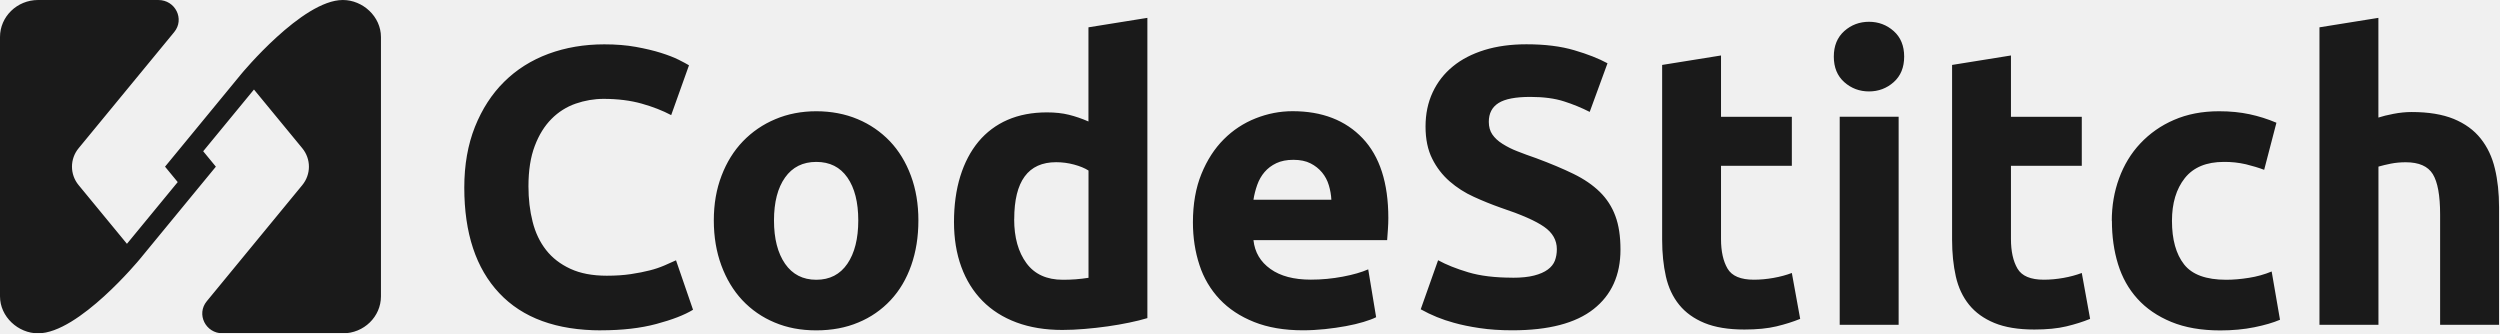
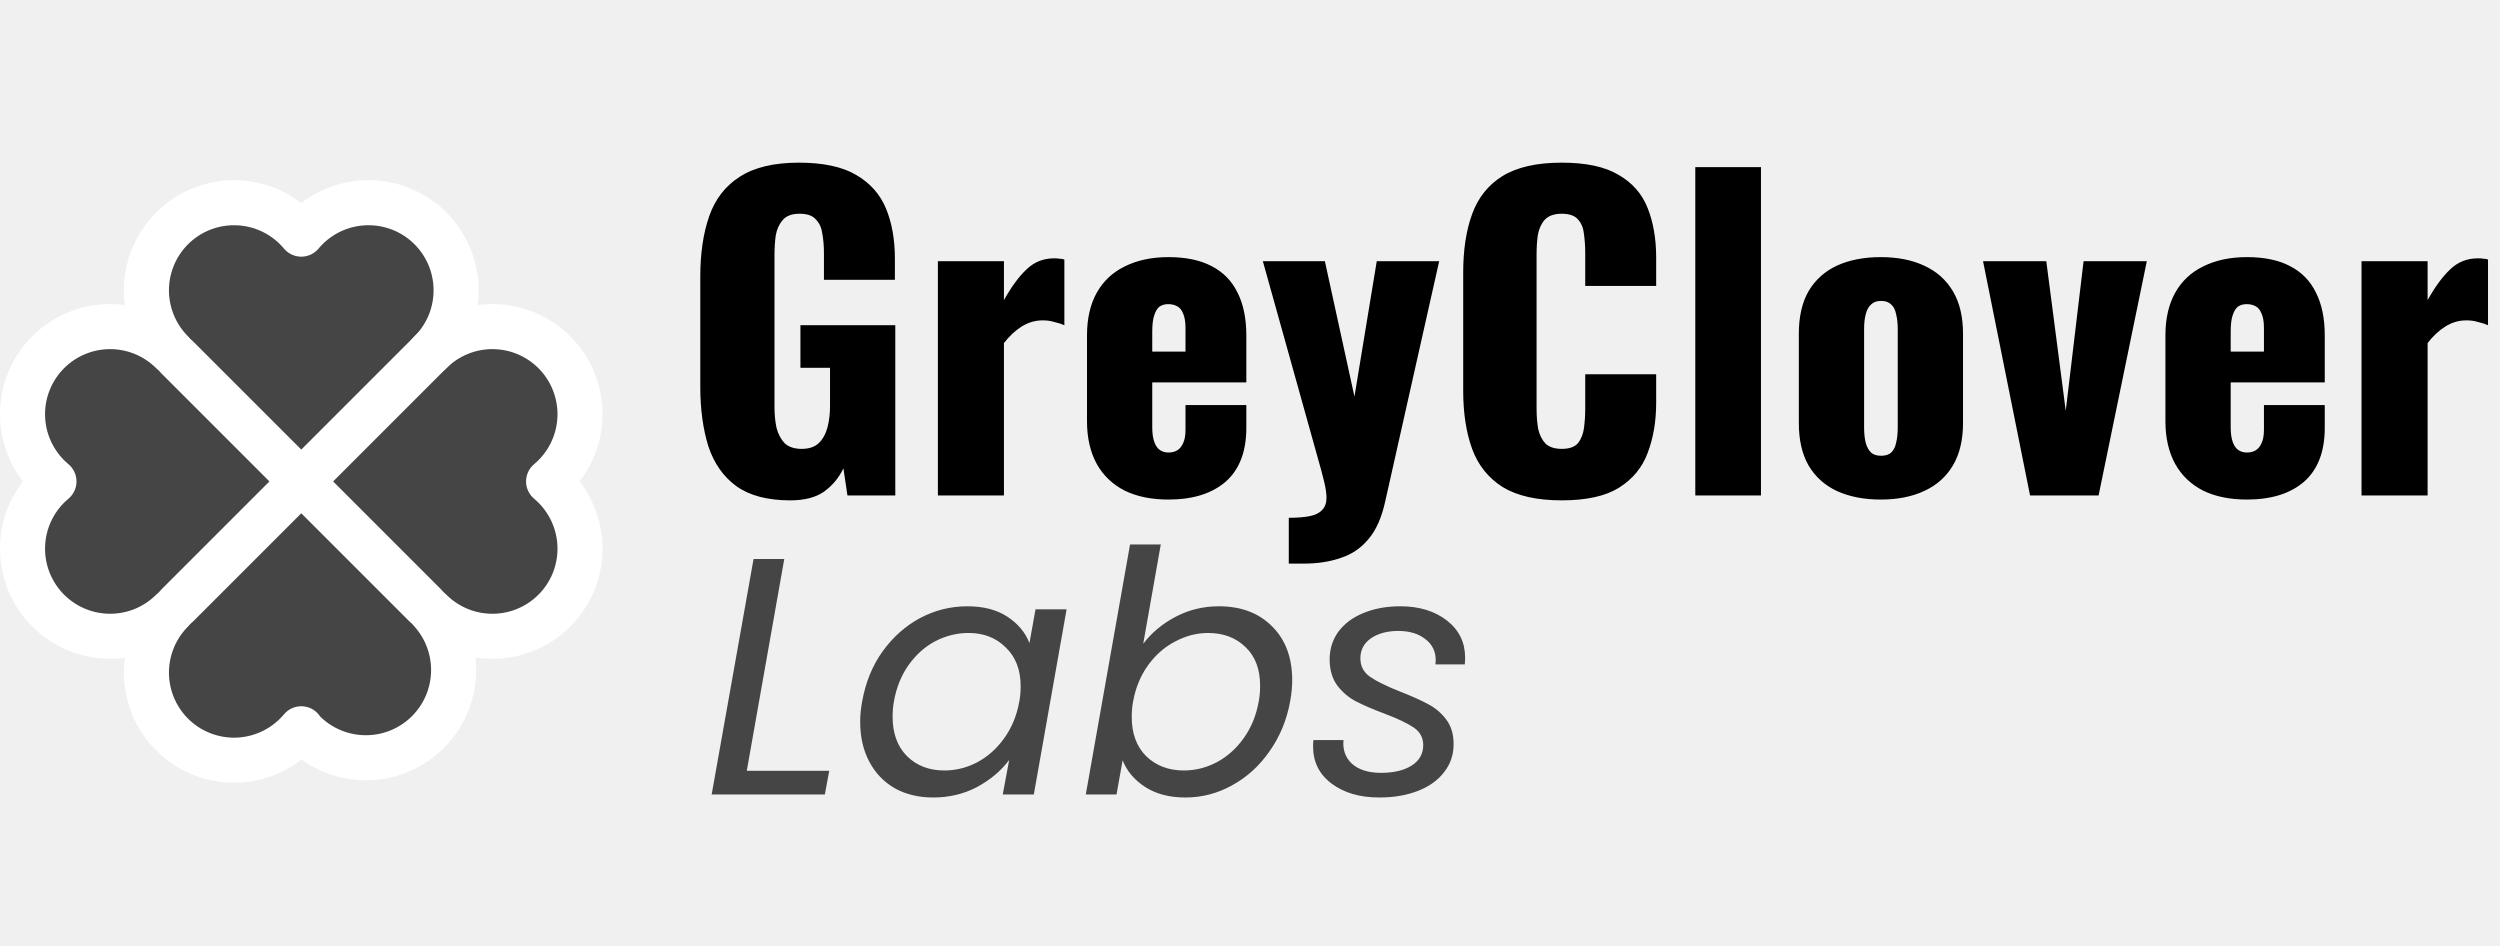
- <svg xmlns="http://www.w3.org/2000/svg" width="210" height="28" fill="none">
-   <g clip-path="url(#a)">
-     <mask id="b" style="mask-type:luminance" maskUnits="userSpaceOnUse" x="0" y="0" width="210" height="28">
-       <path d="M210 0H0v28h210V0Z" fill="#fff" />
-     </mask>
-     <g mask="url(#b)" fill="#1A1A1A">
-       <path d="M28.796 0c-3.405 0-8.534 6.22-8.534 6.22l-4.264 5.185L13.863 14l1.065 1.295-4.265 5.185-4.054-4.925a2.43 2.43 0 0 1 0-3.11l8.024-9.75C15.528 1.61 14.733 0 13.298 0H3.2C1.435 0 0 1.395 0 3.11v21.78C0 26.61 1.525 28 3.2 28c3.404 0 8.533-6.22 8.533-6.22l4.264-5.185L18.133 14l-1.065-1.295 4.265-5.185 4.054 4.925c.75.91.75 2.2 0 3.11l-8.019 9.75c-.895 1.085-.1 2.695 1.335 2.695H28.8c1.765 0 3.2-1.395 3.2-3.11V3.11C32 1.39 30.475 0 28.8 0h-.005ZM50.495 27.75c-3.745 0-6.595-1.04-8.555-3.125-1.96-2.08-2.94-5.035-2.94-8.87 0-1.905.3-3.605.895-5.1.6-1.495 1.415-2.76 2.46-3.79 1.04-1.03 2.28-1.81 3.72-2.345 1.44-.53 3-.795 4.685-.795.975 0 1.86.07 2.66.215.795.145 1.495.31 2.095.5.6.19 1.095.38 1.495.58.4.2.685.355.865.465L56.38 9.67c-.71-.375-1.535-.7-2.475-.965-.94-.265-2.01-.4-3.205-.4-.795 0-1.58.135-2.345.4a5.286 5.286 0 0 0-2.025 1.28c-.585.585-1.06 1.345-1.41 2.275-.355.93-.53 2.06-.53 3.39 0 1.065.115 2.055.35 2.975.23.92.61 1.71 1.13 2.375.52.665 1.2 1.19 2.045 1.58.84.39 1.86.58 3.055.58.755 0 1.43-.045 2.025-.135.6-.09 1.13-.195 1.595-.315a8.21 8.21 0 0 0 1.23-.415c.355-.155.675-.3.965-.43l1.43 4.155c-.73.445-1.76.84-3.09 1.195-1.33.355-2.87.53-4.62.53l-.01.005ZM77.145 18.515c0 1.375-.2 2.63-.6 3.77-.4 1.14-.975 2.115-1.73 2.925a7.71 7.71 0 0 1-2.71 1.875c-1.05.445-2.23.665-3.54.665s-2.455-.22-3.505-.665a7.843 7.843 0 0 1-2.71-1.875c-.755-.81-1.34-1.785-1.76-2.925-.42-1.14-.63-2.395-.63-3.77s.215-2.625.65-3.755c.43-1.13 1.03-2.095 1.795-2.89a8.101 8.101 0 0 1 2.725-1.86c1.05-.445 2.2-.665 3.44-.665 1.24 0 2.42.22 3.475.665a7.99 7.99 0 0 1 2.71 1.86c.755.795 1.34 1.76 1.76 2.89.42 1.13.63 2.38.63 3.755Zm-5.05 0c0-1.53-.305-2.73-.915-3.605-.61-.875-1.48-1.31-2.61-1.31s-2.005.435-2.625 1.31c-.62.875-.93 2.075-.93 3.605 0 1.53.31 2.74.93 3.64.62.895 1.495 1.345 2.625 1.345s2-.45 2.61-1.345c.61-.895.915-2.11.915-3.64ZM96.385 26.72c-.445.135-.95.26-1.53.38-.575.12-1.18.225-1.81.315-.63.09-1.275.16-1.925.215-.655.055-1.28.085-1.88.085-1.44 0-2.725-.21-3.855-.63-1.13-.42-2.08-1.025-2.855-1.81-.775-.785-1.37-1.74-1.78-2.86-.41-1.12-.615-2.375-.615-3.77s.175-2.695.53-3.84c.355-1.14.865-2.11 1.53-2.91a6.578 6.578 0 0 1 2.44-1.825c.965-.42 2.065-.63 3.305-.63.685 0 1.3.065 1.845.2.54.135 1.09.32 1.645.565v-7.91l4.95-.795v25.22h.005ZM85.19 18.415c0 1.53.345 2.76 1.03 3.69.685.93 1.705 1.395 3.055 1.395a13.342 13.342 0 0 0 2.16-.165v-9.01c-.31-.2-.715-.365-1.21-.5-.5-.135-1.005-.2-1.51-.2-2.35 0-3.52 1.595-3.52 4.785l-.005.005ZM100.205 18.68c0-1.55.24-2.91.715-4.07.475-1.165 1.1-2.13 1.88-2.91a7.807 7.807 0 0 1 2.675-1.76c1.01-.4 2.045-.6 3.105-.6 2.48 0 4.44.76 5.88 2.275 1.44 1.52 2.16 3.75 2.16 6.695 0 .29-.01.605-.035.945-.02.345-.045.65-.065.915h-11.23c.11 1.02.585 1.825 1.43 2.425.84.6 1.97.895 3.39.895.91 0 1.8-.085 2.675-.25.875-.165 1.59-.37 2.145-.615l.665 4.02c-.265.135-.62.265-1.065.4-.445.135-.935.25-1.48.35-.545.1-1.125.185-1.745.25-.62.065-1.24.1-1.86.1-1.575 0-2.94-.235-4.105-.7-1.165-.465-2.125-1.1-2.89-1.91a7.564 7.564 0 0 1-1.695-2.875c-.365-1.105-.55-2.305-.55-3.59v.01Zm11.63-1.895c-.02-.42-.095-.83-.215-1.23s-.31-.755-.565-1.065a3.003 3.003 0 0 0-.965-.765c-.39-.2-.87-.3-1.445-.3-.575 0-1.03.095-1.43.28-.4.19-.73.44-.995.75s-.47.67-.615 1.08c-.145.41-.25.825-.315 1.245h6.545v.005ZM127.055 23.33c.73 0 1.335-.06 1.81-.185.475-.12.86-.29 1.145-.5.29-.21.485-.46.6-.75.11-.29.165-.61.165-.965 0-.755-.355-1.38-1.065-1.875-.71-.5-1.93-1.035-3.655-1.61a26.735 26.735 0 0 1-2.26-.915 8.286 8.286 0 0 1-2.025-1.295 6.103 6.103 0 0 1-1.46-1.895c-.375-.74-.565-1.645-.565-2.71s.2-2.02.6-2.875c.4-.855.965-1.58 1.695-2.175.73-.6 1.615-1.055 2.66-1.38 1.04-.32 2.215-.48 3.52-.48 1.55 0 2.89.165 4.02.5 1.13.33 2.06.7 2.79 1.095L133.535 9.4a14.407 14.407 0 0 0-2.145-.88c-.785-.255-1.735-.38-2.84-.38-1.24 0-2.13.17-2.675.515-.545.345-.815.87-.815 1.58 0 .42.1.775.3 1.065.2.29.48.55.845.78a7.05 7.05 0 0 0 1.26.63c.475.19 1 .38 1.58.58 1.195.445 2.235.88 3.125 1.315.885.43 1.62.935 2.21 1.51a5.446 5.446 0 0 1 1.31 2.025c.29.775.43 1.715.43 2.825 0 2.15-.755 3.815-2.26 5s-3.775 1.78-6.81 1.78c-1.02 0-1.94-.06-2.76-.185-.82-.12-1.545-.27-2.175-.45a12.215 12.215 0 0 1-2.775-1.13l1.46-4.12c.685.375 1.535.715 2.54 1.015 1.005.3 2.245.45 3.705.45l.01.005ZM139.615 5.455l4.95-.795v5.15h5.95v4.12h-5.95v6.145c0 1.04.185 1.87.55 2.49.365.62 1.1.93 2.21.93.53 0 1.08-.05 1.645-.15.565-.1 1.08-.24 1.545-.415l.7 3.855c-.6.245-1.265.455-1.995.63-.73.175-1.63.265-2.69.265-1.35 0-2.47-.185-3.355-.55-.885-.365-1.595-.875-2.125-1.53s-.905-1.445-1.115-2.375c-.21-.93-.315-1.96-.315-3.09V5.455h-.005ZM159.95 4.755c0 .91-.295 1.625-.88 2.145s-1.28.78-2.075.78c-.795 0-1.49-.26-2.075-.78-.585-.52-.88-1.235-.88-2.145 0-.91.295-1.62.88-2.145.585-.52 1.28-.78 2.075-.78.795 0 1.49.26 2.075.78.585.52.88 1.235.88 2.145Zm-.465 22.53h-4.95V9.805h4.95v17.48ZM163.97 5.455l4.95-.795v5.15h5.95v4.12h-5.95v6.145c0 1.04.185 1.87.55 2.49.365.62 1.1.93 2.21.93.53 0 1.08-.05 1.645-.15.565-.1 1.08-.24 1.545-.415l.7 3.855c-.6.245-1.265.455-1.995.63-.73.175-1.63.265-2.69.265-1.35 0-2.47-.185-3.355-.55-.885-.365-1.595-.875-2.125-1.53s-.905-1.445-1.115-2.375c-.21-.93-.315-1.96-.315-3.09V5.455h-.005ZM177.39 18.545c0-1.265.205-2.455.615-3.57.41-1.12 1-2.095 1.78-2.925a8.43 8.43 0 0 1 2.825-1.975c1.11-.485 2.37-.73 3.79-.73.93 0 1.785.085 2.56.25.775.165 1.53.405 2.26.715l-1.03 3.955c-.465-.175-.975-.33-1.53-.465a7.887 7.887 0 0 0-1.86-.2c-1.46 0-2.555.455-3.275 1.36-.72.91-1.08 2.105-1.08 3.59 0 1.575.34 2.79 1.015 3.655.675.865 1.855 1.295 3.54 1.295.6 0 1.24-.055 1.925-.165a8.36 8.36 0 0 0 1.895-.53l.7 4.055c-.575.245-1.295.455-2.16.63-.865.175-1.815.265-2.855.265-1.595 0-2.97-.24-4.12-.715s-2.1-1.125-2.84-1.945c-.745-.82-1.285-1.79-1.63-2.905-.345-1.12-.515-2.33-.515-3.64l-.01-.005ZM194.835 27.285V2.295l4.95-.795v8.375c.335-.11.76-.215 1.28-.315s1.025-.15 1.51-.15c1.42 0 2.595.195 3.54.58.94.39 1.695.935 2.26 1.645.565.71.965 1.55 1.195 2.525.235.975.35 2.06.35 3.255v9.87h-4.95v-9.27c0-1.595-.205-2.725-.615-3.39-.41-.665-1.17-.995-2.275-.995-.445 0-.86.04-1.245.115-.39.08-.735.16-1.045.25v13.29h-4.955Z" />
-     </g>
-   </g>
-   <defs>
-     <clipPath id="a">
-       <path fill="#fff" d="M0 0h210v28H0z" />
-     </clipPath>
-   </defs>
+ <svg xmlns="http://www.w3.org/2000/svg" width="111" height="42" viewBox="0 0 111 42" fill="none">
+   <path d="M33.157 34.224H36.818L36.623 35.274H31.598L33.458 24.819H34.822L33.157 34.224ZM38.282 31.134C38.432 30.294 38.732 29.559 39.182 28.929C39.642 28.289 40.197 27.794 40.847 27.444C41.507 27.094 42.207 26.919 42.947 26.919C43.667 26.919 44.262 27.074 44.732 27.384C45.202 27.694 45.527 28.084 45.707 28.554L45.977 27.054H47.357L45.902 35.274H44.522L44.807 33.744C44.447 34.224 43.972 34.624 43.382 34.944C42.792 35.254 42.142 35.409 41.432 35.409C40.792 35.409 40.227 35.274 39.737 35.004C39.247 34.724 38.867 34.329 38.597 33.819C38.327 33.309 38.192 32.719 38.192 32.049C38.192 31.749 38.222 31.444 38.282 31.134ZM45.257 31.149C45.297 30.939 45.317 30.714 45.317 30.474C45.317 29.744 45.097 29.169 44.657 28.749C44.227 28.319 43.677 28.104 43.007 28.104C42.497 28.104 42.007 28.224 41.537 28.464C41.077 28.704 40.682 29.054 40.352 29.514C40.022 29.974 39.802 30.514 39.692 31.134C39.652 31.344 39.632 31.574 39.632 31.824C39.632 32.564 39.847 33.149 40.277 33.579C40.707 33.999 41.257 34.209 41.927 34.209C42.437 34.209 42.922 34.089 43.382 33.849C43.852 33.599 44.252 33.244 44.582 32.784C44.922 32.314 45.147 31.769 45.257 31.149ZM50.759 28.584C51.129 28.094 51.609 27.694 52.199 27.384C52.789 27.074 53.429 26.919 54.119 26.919C55.099 26.919 55.884 27.214 56.474 27.804C57.074 28.394 57.374 29.194 57.374 30.204C57.374 30.494 57.344 30.804 57.284 31.134C57.134 31.964 56.829 32.704 56.369 33.354C55.919 34.004 55.364 34.509 54.704 34.869C54.054 35.229 53.364 35.409 52.634 35.409C51.924 35.409 51.329 35.254 50.849 34.944C50.369 34.634 50.034 34.239 49.844 33.759L49.574 35.274H48.209L50.174 24.174H51.539L50.759 28.584ZM55.889 31.134C55.929 30.924 55.949 30.694 55.949 30.444C55.949 29.714 55.734 29.144 55.304 28.734C54.874 28.314 54.319 28.104 53.639 28.104C53.139 28.104 52.654 28.229 52.184 28.479C51.714 28.719 51.309 29.074 50.969 29.544C50.639 30.004 50.419 30.539 50.309 31.149C50.269 31.359 50.249 31.589 50.249 31.839C50.249 32.569 50.464 33.149 50.894 33.579C51.334 33.999 51.889 34.209 52.559 34.209C53.069 34.209 53.554 34.089 54.014 33.849C54.484 33.599 54.884 33.244 55.214 32.784C55.554 32.314 55.779 31.764 55.889 31.134ZM61.241 35.409C60.381 35.409 59.676 35.204 59.126 34.794C58.576 34.384 58.301 33.834 58.301 33.144C58.301 33.014 58.306 32.919 58.316 32.859H59.651C59.611 33.289 59.736 33.639 60.026 33.909C60.326 34.179 60.756 34.314 61.316 34.314C61.876 34.314 62.326 34.209 62.666 33.999C63.016 33.779 63.191 33.474 63.191 33.084C63.191 32.754 63.051 32.494 62.771 32.304C62.491 32.114 62.061 31.909 61.481 31.689C60.971 31.499 60.551 31.319 60.221 31.149C59.891 30.979 59.611 30.744 59.381 30.444C59.151 30.134 59.036 29.744 59.036 29.274C59.036 28.814 59.166 28.404 59.426 28.044C59.696 27.684 60.066 27.409 60.536 27.219C61.016 27.019 61.561 26.919 62.171 26.919C63.011 26.919 63.701 27.129 64.241 27.549C64.781 27.969 65.051 28.519 65.051 29.199C65.051 29.329 65.046 29.429 65.036 29.499H63.731L63.746 29.319C63.746 28.919 63.591 28.604 63.281 28.374C62.981 28.134 62.581 28.014 62.081 28.014C61.591 28.014 61.186 28.124 60.866 28.344C60.556 28.564 60.401 28.859 60.401 29.229C60.401 29.579 60.546 29.854 60.836 30.054C61.126 30.254 61.576 30.474 62.186 30.714C62.696 30.914 63.106 31.099 63.416 31.269C63.726 31.429 63.991 31.654 64.211 31.944C64.431 32.234 64.541 32.599 64.541 33.039C64.541 33.519 64.396 33.939 64.106 34.299C63.826 34.659 63.436 34.934 62.936 35.124C62.436 35.314 61.871 35.409 61.241 35.409Z" fill="#454545" />
+   <path d="M35.089 22.216C34.081 22.216 33.283 22.006 32.695 21.586C32.119 21.166 31.705 20.578 31.453 19.822C31.213 19.054 31.093 18.172 31.093 17.176V12.28C31.093 11.248 31.225 10.354 31.489 9.598C31.753 8.842 32.203 8.26 32.839 7.852C33.487 7.432 34.363 7.222 35.467 7.222C36.547 7.222 37.393 7.402 38.005 7.762C38.629 8.122 39.073 8.62 39.337 9.256C39.601 9.892 39.733 10.636 39.733 11.488V12.424H36.583V11.236C36.583 10.924 36.559 10.636 36.511 10.372C36.475 10.108 36.379 9.898 36.223 9.742C36.079 9.574 35.839 9.49 35.503 9.49C35.155 9.49 34.903 9.586 34.747 9.778C34.591 9.958 34.489 10.186 34.441 10.462C34.405 10.738 34.387 11.026 34.387 11.326V18.076C34.387 18.4 34.417 18.706 34.477 18.994C34.549 19.27 34.669 19.498 34.837 19.678C35.017 19.846 35.269 19.93 35.593 19.93C35.929 19.93 36.187 19.84 36.367 19.66C36.547 19.48 36.673 19.246 36.745 18.958C36.817 18.67 36.853 18.364 36.853 18.04V16.33H35.539V14.44H39.751V22H37.627L37.447 20.794C37.255 21.202 36.973 21.544 36.601 21.82C36.229 22.084 35.725 22.216 35.089 22.216ZM41.642 22V11.596H44.575V13.324C44.911 12.724 45.248 12.268 45.584 11.956C45.919 11.632 46.328 11.47 46.807 11.47C46.904 11.47 46.987 11.476 47.059 11.488C47.132 11.488 47.197 11.5 47.258 11.524V14.44C47.126 14.38 46.975 14.332 46.807 14.296C46.651 14.248 46.483 14.224 46.303 14.224C45.968 14.224 45.656 14.314 45.367 14.494C45.08 14.674 44.816 14.92 44.575 15.232V22H41.642ZM51.88 22.18C51.124 22.18 50.477 22.048 49.937 21.784C49.397 21.508 48.983 21.112 48.694 20.596C48.407 20.068 48.263 19.438 48.263 18.706V14.89C48.263 14.146 48.407 13.516 48.694 13C48.983 12.484 49.397 12.094 49.937 11.83C50.489 11.554 51.136 11.416 51.88 11.416C52.648 11.416 53.285 11.548 53.788 11.812C54.304 12.076 54.688 12.466 54.941 12.982C55.205 13.498 55.337 14.134 55.337 14.89V16.978H51.16V18.976C51.16 19.24 51.191 19.456 51.251 19.624C51.31 19.792 51.395 19.912 51.502 19.984C51.611 20.056 51.736 20.092 51.88 20.092C52.025 20.092 52.151 20.062 52.258 20.002C52.379 19.93 52.468 19.822 52.529 19.678C52.6 19.534 52.636 19.336 52.636 19.084V17.986H55.337V18.994C55.337 20.05 55.031 20.848 54.419 21.388C53.806 21.916 52.961 22.18 51.88 22.18ZM51.16 15.61H52.636V14.566C52.636 14.29 52.6 14.074 52.529 13.918C52.468 13.762 52.379 13.654 52.258 13.594C52.151 13.534 52.019 13.504 51.862 13.504C51.718 13.504 51.593 13.54 51.484 13.612C51.389 13.684 51.31 13.81 51.251 13.99C51.191 14.158 51.16 14.404 51.16 14.728V15.61ZM57.222 25.024V22.99C57.594 22.99 57.9 22.966 58.14 22.918C58.392 22.87 58.578 22.78 58.698 22.648C58.83 22.516 58.896 22.336 58.896 22.108C58.896 21.904 58.86 21.658 58.788 21.37C58.716 21.07 58.626 20.734 58.518 20.362L56.07 11.596H58.824L60.138 17.608L61.128 11.596H63.9L61.506 22.252C61.35 22.972 61.104 23.53 60.768 23.926C60.432 24.334 60.018 24.616 59.526 24.772C59.046 24.94 58.5 25.024 57.888 25.024H57.222ZM69.34 22.216C68.236 22.216 67.36 22.018 66.712 21.622C66.076 21.214 65.626 20.65 65.362 19.93C65.098 19.198 64.966 18.34 64.966 17.356V12.1C64.966 11.092 65.098 10.228 65.362 9.508C65.626 8.776 66.076 8.212 66.712 7.816C67.36 7.42 68.236 7.222 69.34 7.222C70.42 7.222 71.26 7.402 71.86 7.762C72.472 8.11 72.904 8.602 73.156 9.238C73.408 9.874 73.534 10.606 73.534 11.434V12.694H70.384V11.236C70.384 10.948 70.366 10.672 70.33 10.408C70.306 10.144 70.222 9.928 70.078 9.76C69.934 9.58 69.688 9.49 69.34 9.49C69.004 9.49 68.752 9.58 68.584 9.76C68.428 9.94 68.326 10.168 68.278 10.444C68.242 10.708 68.224 10.99 68.224 11.29V18.148C68.224 18.472 68.248 18.772 68.296 19.048C68.356 19.312 68.464 19.528 68.62 19.696C68.788 19.852 69.028 19.93 69.34 19.93C69.676 19.93 69.916 19.846 70.06 19.678C70.204 19.498 70.294 19.27 70.33 18.994C70.366 18.718 70.384 18.436 70.384 18.148V16.618H73.534V17.878C73.534 18.706 73.408 19.45 73.156 20.11C72.916 20.758 72.49 21.274 71.878 21.658C71.278 22.03 70.432 22.216 69.34 22.216ZM75.271 22V7.42H78.187V22H75.271ZM83.504 22.18C82.76 22.18 82.112 22.054 81.56 21.802C81.02 21.55 80.6 21.172 80.3 20.668C80.012 20.164 79.868 19.534 79.868 18.778V14.818C79.868 14.062 80.012 13.432 80.3 12.928C80.6 12.424 81.02 12.046 81.56 11.794C82.112 11.542 82.76 11.416 83.504 11.416C84.248 11.416 84.89 11.542 85.43 11.794C85.982 12.046 86.408 12.424 86.708 12.928C87.008 13.432 87.158 14.062 87.158 14.818V18.778C87.158 19.534 87.008 20.164 86.708 20.668C86.408 21.172 85.982 21.55 85.43 21.802C84.89 22.054 84.248 22.18 83.504 22.18ZM83.522 20.236C83.714 20.236 83.864 20.188 83.972 20.092C84.08 19.984 84.152 19.84 84.188 19.66C84.236 19.468 84.26 19.24 84.26 18.976V14.62C84.26 14.356 84.236 14.134 84.188 13.954C84.152 13.762 84.08 13.618 83.972 13.522C83.864 13.414 83.714 13.36 83.522 13.36C83.33 13.36 83.18 13.414 83.072 13.522C82.964 13.618 82.886 13.762 82.838 13.954C82.79 14.134 82.766 14.356 82.766 14.62V18.976C82.766 19.24 82.79 19.468 82.838 19.66C82.886 19.84 82.964 19.984 83.072 20.092C83.18 20.188 83.33 20.236 83.522 20.236ZM90.135 22L88.047 11.596H90.855L91.719 18.238L92.511 11.596H95.319L93.177 22H90.135ZM99.763 22.18C99.007 22.18 98.359 22.048 97.819 21.784C97.279 21.508 96.865 21.112 96.577 20.596C96.289 20.068 96.145 19.438 96.145 18.706V14.89C96.145 14.146 96.289 13.516 96.577 13C96.865 12.484 97.279 12.094 97.819 11.83C98.371 11.554 99.019 11.416 99.763 11.416C100.531 11.416 101.167 11.548 101.671 11.812C102.187 12.076 102.571 12.466 102.823 12.982C103.087 13.498 103.219 14.134 103.219 14.89V16.978H99.043V18.976C99.043 19.24 99.073 19.456 99.133 19.624C99.193 19.792 99.277 19.912 99.385 19.984C99.493 20.056 99.619 20.092 99.763 20.092C99.907 20.092 100.033 20.062 100.141 20.002C100.261 19.93 100.351 19.822 100.411 19.678C100.483 19.534 100.519 19.336 100.519 19.084V17.986H103.219V18.994C103.219 20.05 102.913 20.848 102.301 21.388C101.689 21.916 100.843 22.18 99.763 22.18ZM99.043 15.61H100.519V14.566C100.519 14.29 100.483 14.074 100.411 13.918C100.351 13.762 100.261 13.654 100.141 13.594C100.033 13.534 99.901 13.504 99.745 13.504C99.601 13.504 99.475 13.54 99.367 13.612C99.271 13.684 99.193 13.81 99.133 13.99C99.073 14.158 99.043 14.404 99.043 14.728V15.61ZM104.852 22V11.596H107.786V13.324C108.122 12.724 108.458 12.268 108.794 11.956C109.13 11.632 109.538 11.47 110.018 11.47C110.114 11.47 110.198 11.476 110.27 11.488C110.342 11.488 110.408 11.5 110.468 11.524V14.44C110.336 14.38 110.186 14.332 110.018 14.296C109.862 14.248 109.694 14.224 109.514 14.224C109.178 14.224 108.866 14.314 108.578 14.494C108.29 14.674 108.026 14.92 107.786 15.232V22H104.852Z" fill="black" />
+   <path d="M13.376 32.357C13.04 32.76 12.624 33.09 12.156 33.329C11.688 33.567 11.177 33.708 10.652 33.744C10.128 33.779 9.602 33.708 9.107 33.534C8.611 33.361 8.155 33.089 7.767 32.734C7.379 32.38 7.067 31.951 6.85 31.472C6.633 30.994 6.514 30.477 6.502 29.952C6.49 29.427 6.585 28.904 6.78 28.417C6.975 27.929 7.267 27.486 7.638 27.114C7.267 27.485 6.824 27.777 6.336 27.973C5.848 28.168 5.326 28.262 4.801 28.25C4.276 28.238 3.758 28.12 3.28 27.902C2.802 27.685 2.373 27.373 2.018 26.985C1.664 26.597 1.392 26.142 1.218 25.646C1.045 25.15 0.973 24.624 1.009 24.1C1.044 23.576 1.185 23.064 1.424 22.596C1.662 22.128 1.993 21.713 2.396 21.376C1.993 21.039 1.662 20.624 1.424 20.156C1.185 19.688 1.044 19.176 1.009 18.652C0.973 18.128 1.045 17.602 1.218 17.106C1.392 16.61 1.664 16.155 2.018 15.767C2.373 15.379 2.802 15.067 3.28 14.85C3.758 14.632 4.276 14.514 4.801 14.502C5.326 14.49 5.848 14.584 6.336 14.78C6.824 14.975 7.267 15.267 7.638 15.638C7.267 15.266 6.975 14.823 6.78 14.336C6.585 13.848 6.49 13.326 6.502 12.8C6.514 12.275 6.633 11.758 6.85 11.28C7.067 10.802 7.379 10.372 7.767 10.018C8.155 9.664 8.611 9.391 9.107 9.218C9.602 9.045 10.128 8.973 10.652 9.009C11.177 9.044 11.688 9.185 12.156 9.423C12.624 9.662 13.04 9.992 13.376 10.396C13.713 9.992 14.128 9.662 14.596 9.423C15.064 9.185 15.576 9.044 16.1 9.009C16.624 8.973 17.15 9.045 17.646 9.218C18.142 9.391 18.598 9.664 18.985 10.018C19.373 10.372 19.685 10.802 19.903 11.28C20.12 11.758 20.238 12.275 20.25 12.8C20.262 13.326 20.168 13.848 19.973 14.336C19.777 14.823 19.485 15.266 19.114 15.638C19.486 15.267 19.929 14.975 20.417 14.78C20.904 14.584 21.427 14.49 21.952 14.502C22.477 14.514 22.994 14.632 23.473 14.85C23.951 15.067 24.38 15.379 24.735 15.767C25.089 16.155 25.361 16.61 25.534 17.106C25.708 17.602 25.779 18.128 25.744 18.652C25.709 19.176 25.567 19.688 25.329 20.156C25.091 20.624 24.76 21.039 24.357 21.376C24.76 21.713 25.091 22.128 25.329 22.596C25.567 23.064 25.709 23.576 25.744 24.1C25.779 24.624 25.708 25.15 25.535 25.646C25.361 26.142 25.089 26.597 24.735 26.985C24.38 27.373 23.951 27.685 23.473 27.902C22.994 28.12 22.477 28.238 21.952 28.25C21.427 28.262 20.904 28.168 20.417 27.973C19.929 27.777 19.486 27.485 19.114 27.114C19.813 27.875 20.181 28.882 20.137 29.915C20.093 30.947 19.641 31.919 18.88 32.618C18.119 33.317 17.112 33.685 16.08 33.641C15.048 33.597 14.075 33.145 13.376 32.384" fill="#454545" />
+   <path d="M13.376 32.357C13.04 32.76 12.624 33.09 12.156 33.329C11.688 33.567 11.177 33.708 10.652 33.744C10.128 33.779 9.602 33.708 9.107 33.534C8.611 33.361 8.155 33.089 7.767 32.734C7.379 32.38 7.067 31.951 6.85 31.472C6.633 30.994 6.514 30.477 6.502 29.952C6.49 29.427 6.585 28.904 6.78 28.417C6.975 27.929 7.267 27.486 7.638 27.114C7.267 27.485 6.824 27.777 6.336 27.973C5.848 28.168 5.326 28.262 4.801 28.25C4.276 28.238 3.758 28.12 3.28 27.902C2.802 27.685 2.373 27.373 2.018 26.985C1.664 26.597 1.392 26.142 1.218 25.646C1.045 25.15 0.973 24.624 1.009 24.1C1.044 23.576 1.185 23.064 1.424 22.596C1.662 22.128 1.993 21.713 2.396 21.376C1.993 21.039 1.662 20.624 1.424 20.156C1.185 19.688 1.044 19.176 1.009 18.652C0.973 18.128 1.045 17.602 1.218 17.106C1.392 16.61 1.664 16.155 2.018 15.767C2.373 15.379 2.802 15.067 3.28 14.85C3.758 14.632 4.276 14.514 4.801 14.502C5.326 14.49 5.848 14.584 6.336 14.78C6.824 14.975 7.267 15.267 7.638 15.638C7.267 15.266 6.975 14.823 6.78 14.336C6.585 13.848 6.49 13.326 6.502 12.8C6.514 12.275 6.633 11.758 6.85 11.28C7.067 10.802 7.379 10.372 7.767 10.018C8.155 9.664 8.611 9.391 9.107 9.218C9.602 9.045 10.128 8.973 10.652 9.009C11.177 9.044 11.688 9.185 12.156 9.423C12.624 9.662 13.04 9.992 13.376 10.396C13.713 9.992 14.128 9.662 14.596 9.423C15.064 9.185 15.576 9.044 16.1 9.009C16.624 8.973 17.15 9.045 17.646 9.218C18.142 9.391 18.598 9.664 18.985 10.018C19.373 10.372 19.685 10.802 19.903 11.28C20.12 11.758 20.238 12.275 20.25 12.8C20.262 13.326 20.168 13.848 19.973 14.336C19.777 14.823 19.485 15.266 19.114 15.638C19.486 15.267 19.929 14.975 20.417 14.78C20.904 14.584 21.427 14.49 21.952 14.502C22.477 14.514 22.994 14.632 23.473 14.85C23.951 15.067 24.38 15.379 24.735 15.767C25.089 16.155 25.361 16.61 25.534 17.106C25.708 17.602 25.779 18.128 25.744 18.652C25.709 19.176 25.567 19.688 25.329 20.156C25.091 20.624 24.76 21.039 24.357 21.376C24.76 21.713 25.091 22.128 25.329 22.596C25.567 23.064 25.709 23.576 25.744 24.1C25.779 24.624 25.708 25.15 25.535 25.646C25.361 26.142 25.089 26.597 24.735 26.985C24.38 27.373 23.951 27.685 23.473 27.902C22.994 28.12 22.477 28.238 21.952 28.25C21.427 28.262 20.904 28.168 20.417 27.973C19.929 27.777 19.486 27.485 19.114 27.114C19.813 27.875 20.181 28.882 20.137 29.915C20.093 30.947 19.641 31.919 18.88 32.618C18.119 33.317 17.112 33.685 16.08 33.641C15.048 33.597 14.075 33.145 13.376 32.384" stroke="white" stroke-width="2" stroke-linecap="round" stroke-linejoin="round" />
+   <path d="M7.874 15.873L18.882 26.881" stroke="white" stroke-width="2" stroke-linecap="round" stroke-linejoin="round" />
+   <path d="M7.88 26.872C12.362 22.39 14.875 19.878 19.356 15.396" stroke="white" stroke-width="2" stroke-linecap="round" stroke-linejoin="round" />
</svg>
